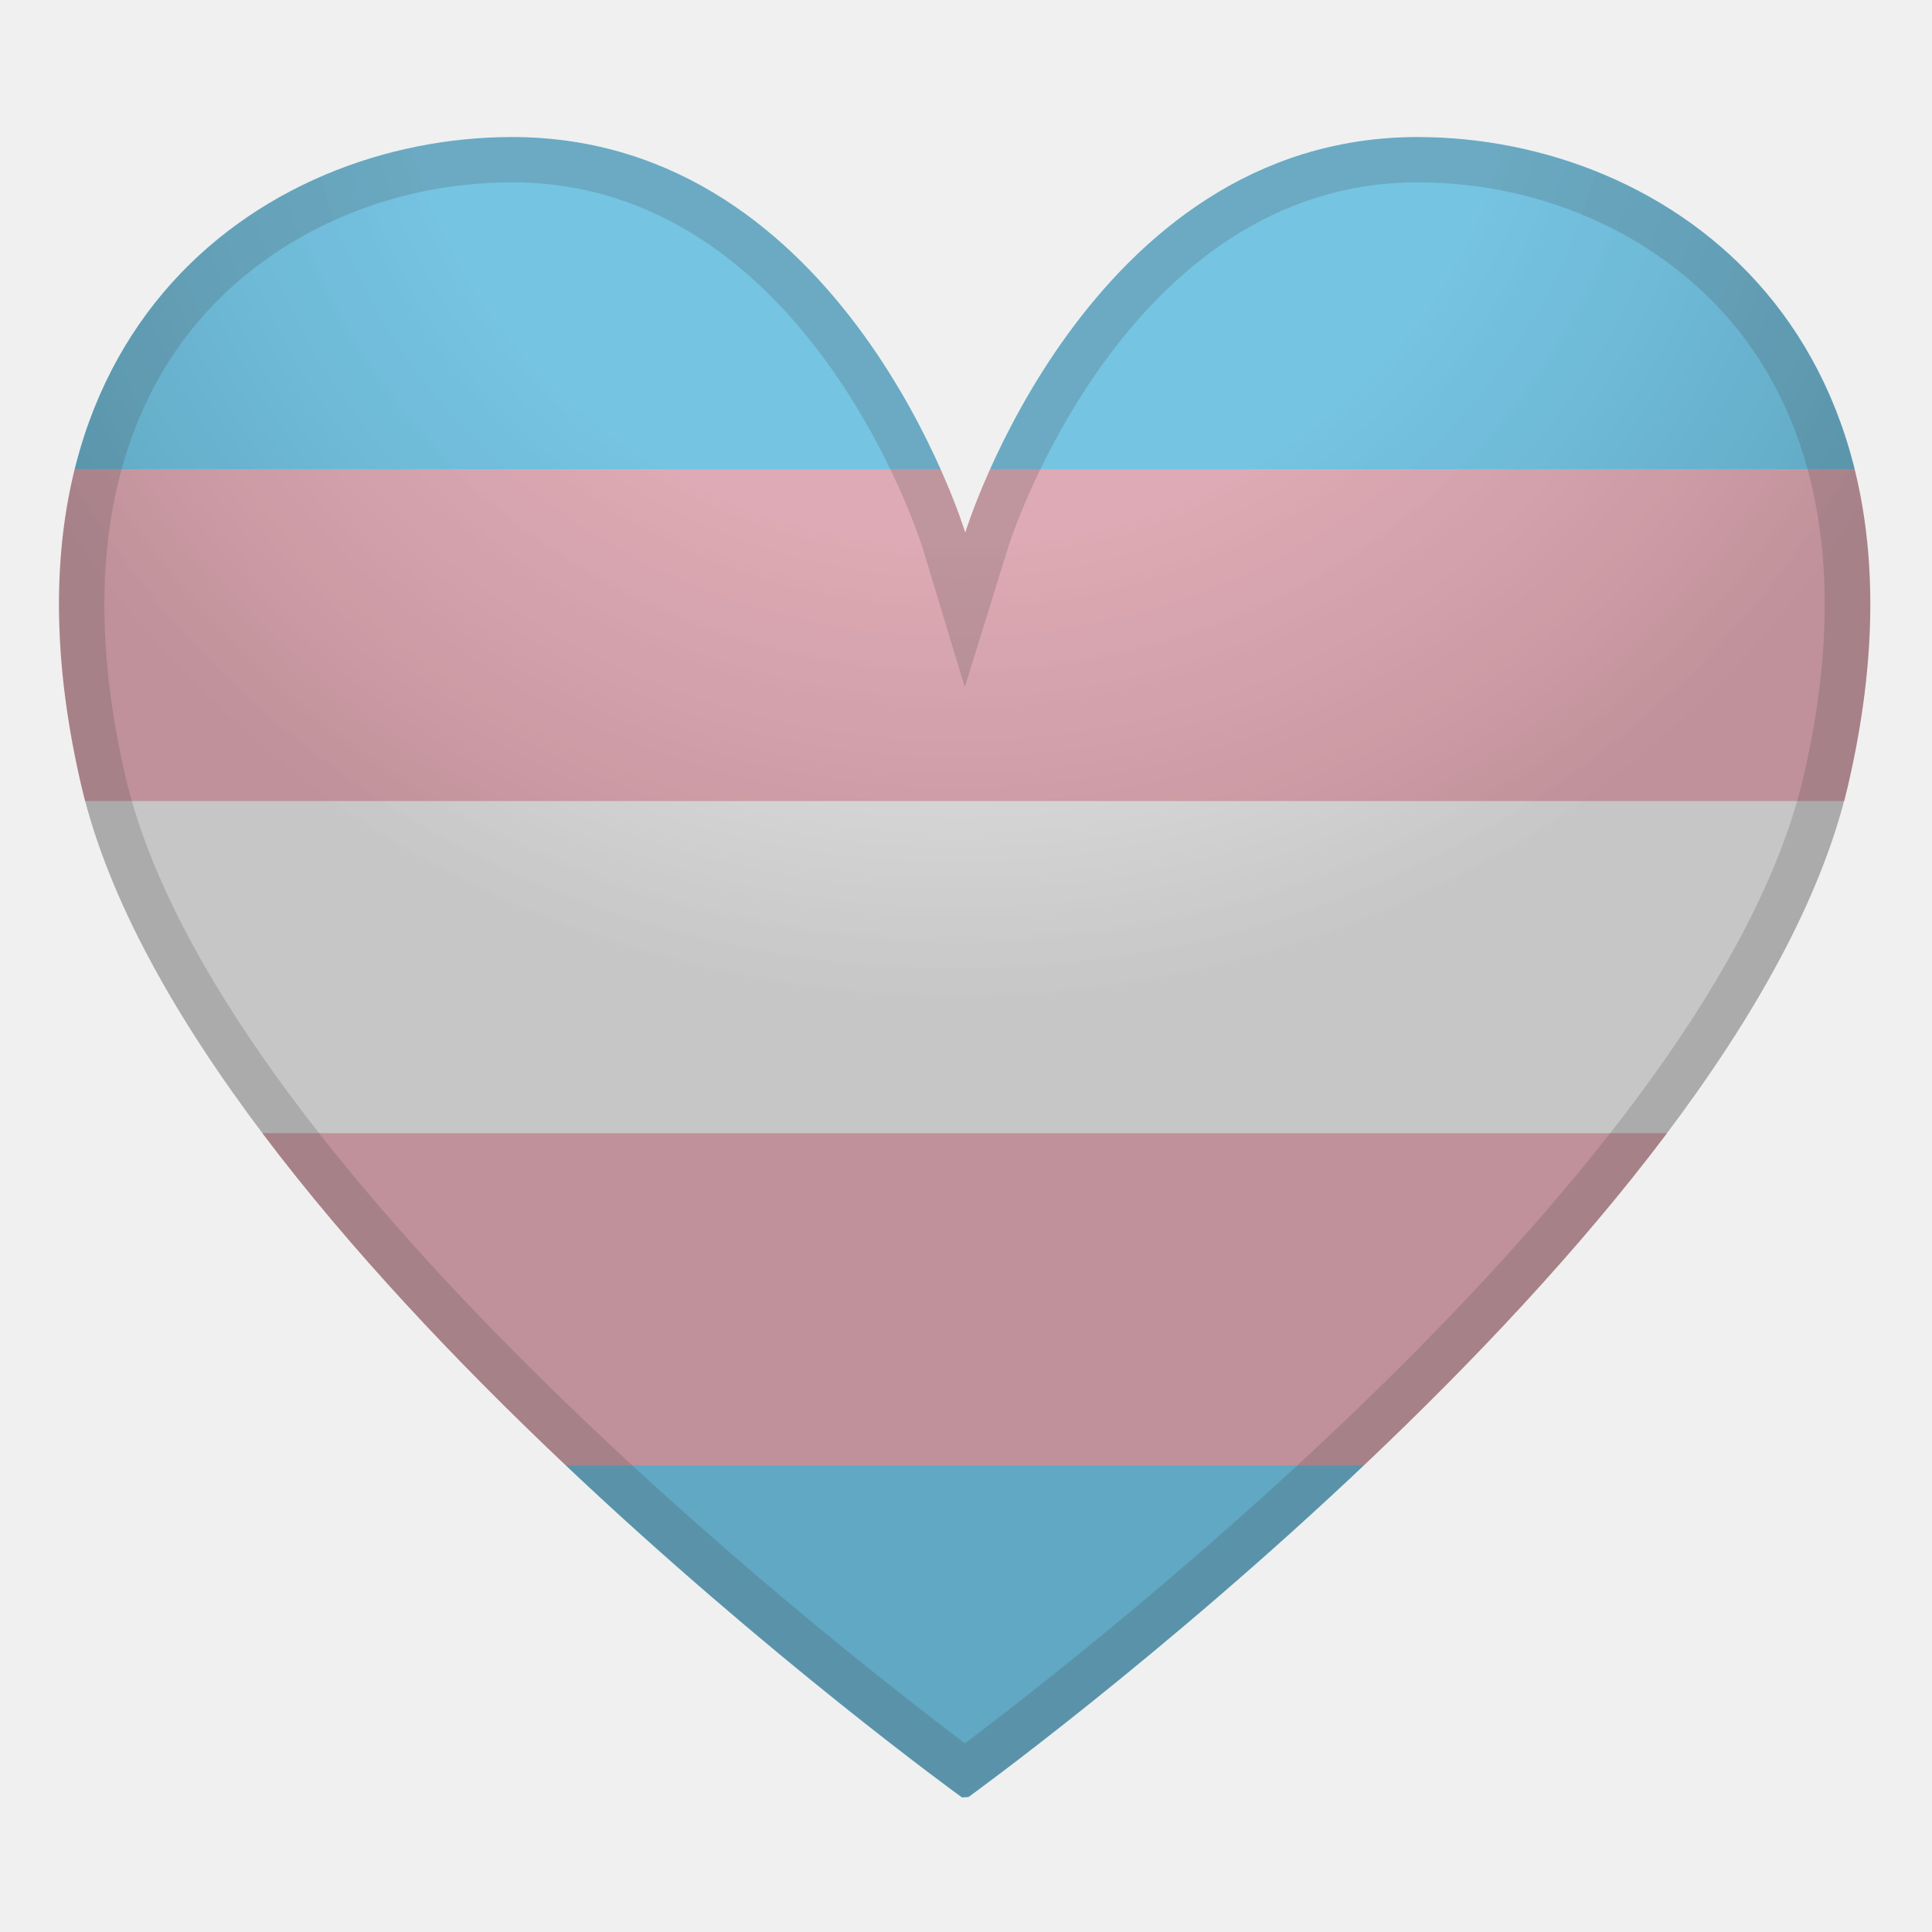
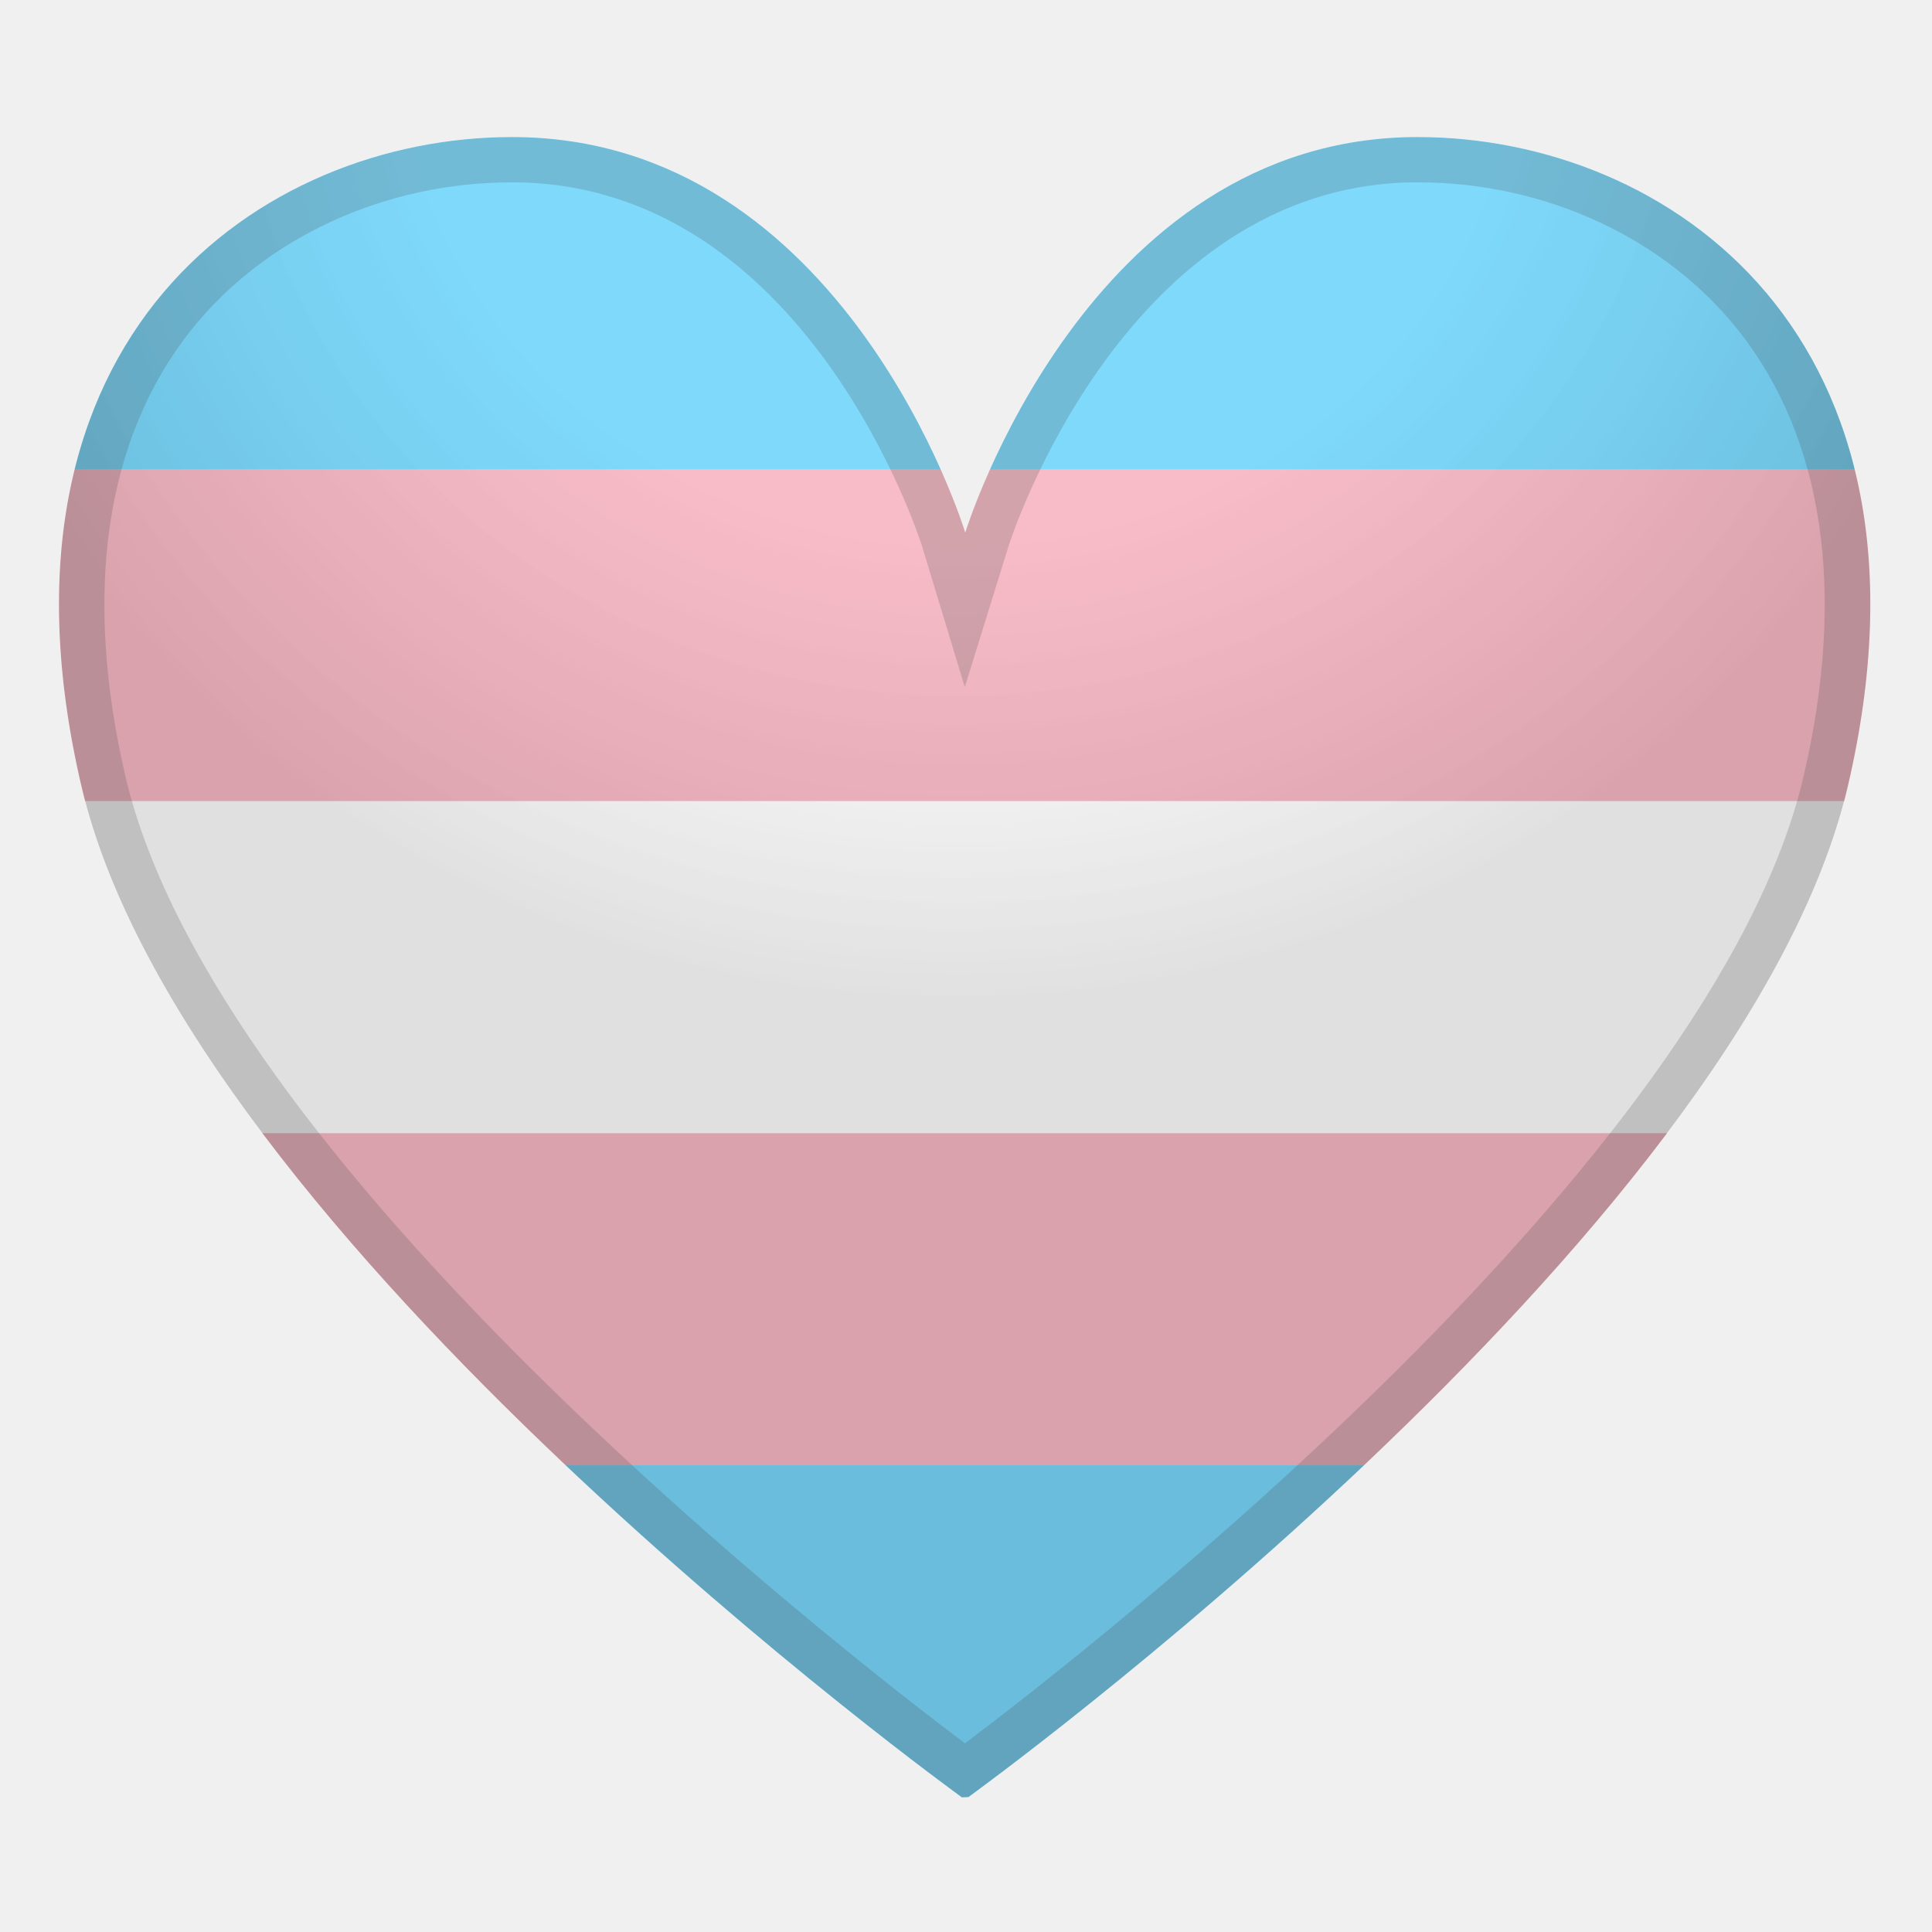
<svg xmlns="http://www.w3.org/2000/svg" enable-background="new 0 0 128 128" viewBox="0 0 128 128">
  <radialGradient id="a" cx="63.41" cy="-3.001" r="76.735" gradientTransform="matrix(.9985 0 0 .9337 .0985 4.2468)" gradientUnits="userSpaceOnUse">
-     <stop stop-color="#ADADAD" stop-opacity="0.318" offset=".475" />
-     <stop stop-color="#696969" stop-opacity="0.38" offset=".913" />
+     <stop stop-color="#FFF" stop-opacity="0.216" offset=".475" />
+     <stop stop-color="#8F8F8F" stop-opacity="0.279" offset=".913" />
  </radialGradient>
  <clipPath id="h">
    <path d="m93.92 9.08c-21.92 0-29.97 26.2-29.97 26.2s-7.95-26.2-30.03-26.2c-16.59 0-35.51 13.15-28.52 43.03 6.99 29.89 58.33 66.97 58.33 66.97l0.43-0.02s51.27-37.06 58.26-66.95c6.99-29.88-11.91-43.03-28.5-43.03z" />
  </clipPath>
  <g clip-path="url(#h)">
    <path d="M0 9.08H128v22H0z" fill="#5BCEFA" />
    <path d="M0 31.08H128v22H0z" fill="#F5A9B8" />
    <path d="M0 53.08H128v22H0z" fill="#FFF" />
    <path d="M0 75.08H128v22H0z" fill="#F5A9B8" />
    <path d="M0 97.08H128v22H0z" fill="#5BCEFA" />
    <path d="M0 0H128V128H0z" fill="url(#a)" />
    <path d="m93.92 12.08c8.44 0 16.38 3.67 21.25 9.81 5.67 7.15 7.16 17.37 4.32 29.55-5.99 25.62-47.08 57.67-55.56 64.06-8.55-6.44-49.63-38.47-55.62-64.06-2.83-12.18-1.34-22.39 4.33-29.54 4.88-6.15 12.83-9.82 21.28-9.82 19.55 0 27.08 23.84 27.16 24.08l2.84 9.36 2.9-9.34c0.07-0.25 7.69-24.1 27.1-24.1m0-3c-21.92 0-29.97 26.2-29.97 26.2s-7.95-26.2-30.03-26.2c-16.59 0-35.51 13.15-28.52 43.03 6.99 29.89 58.33 66.97 58.33 66.97l0.43-0.02s51.27-37.06 58.26-66.95c6.99-29.88-11.91-43.03-28.5-43.03z" fill="#424242" opacity=".2" />
  </g>
</svg>
